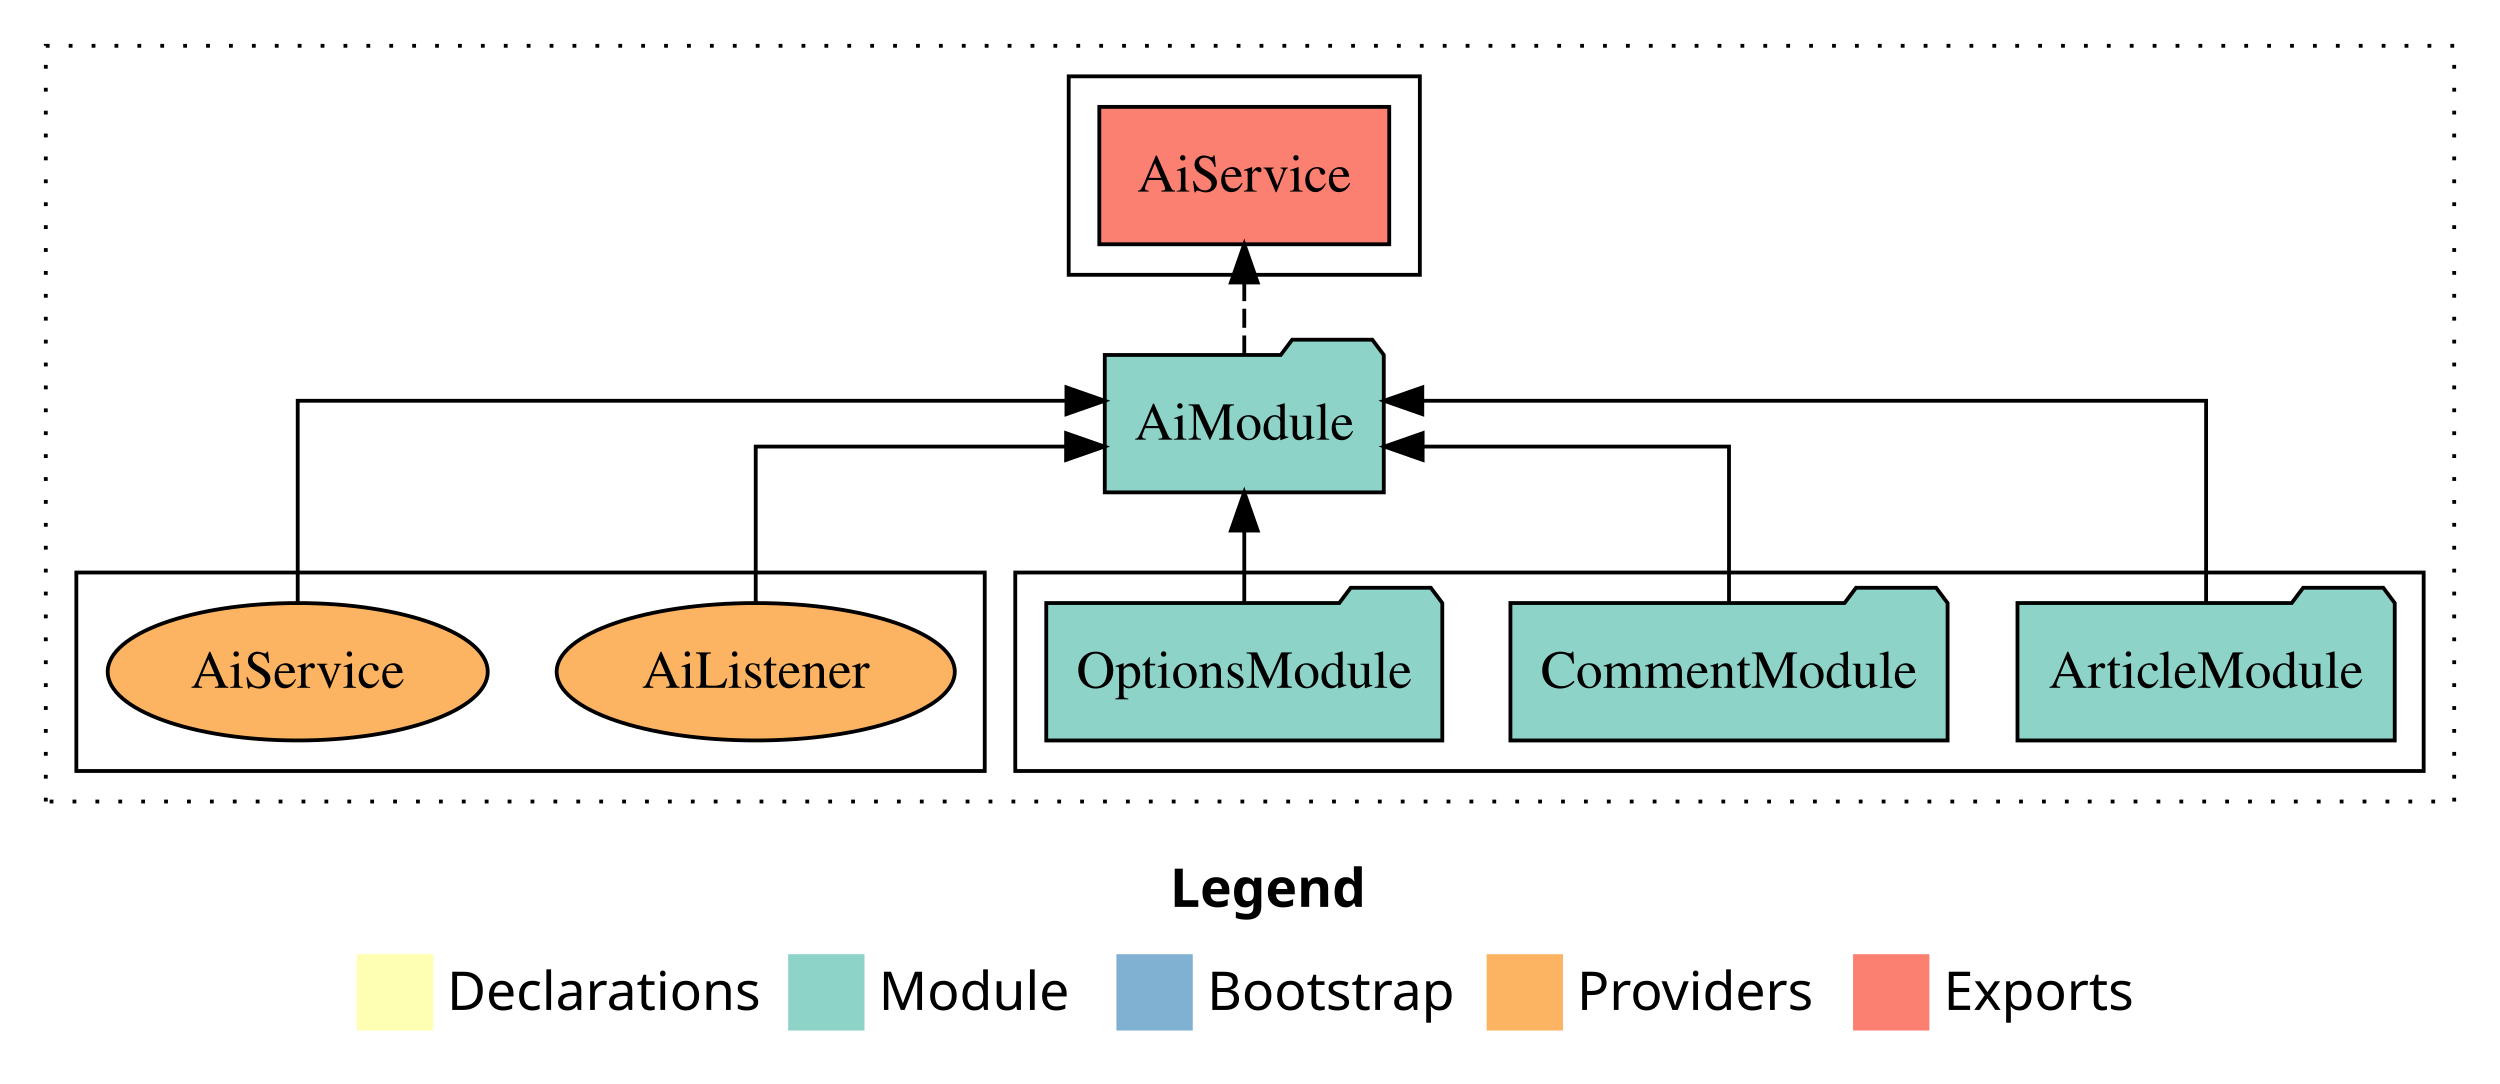
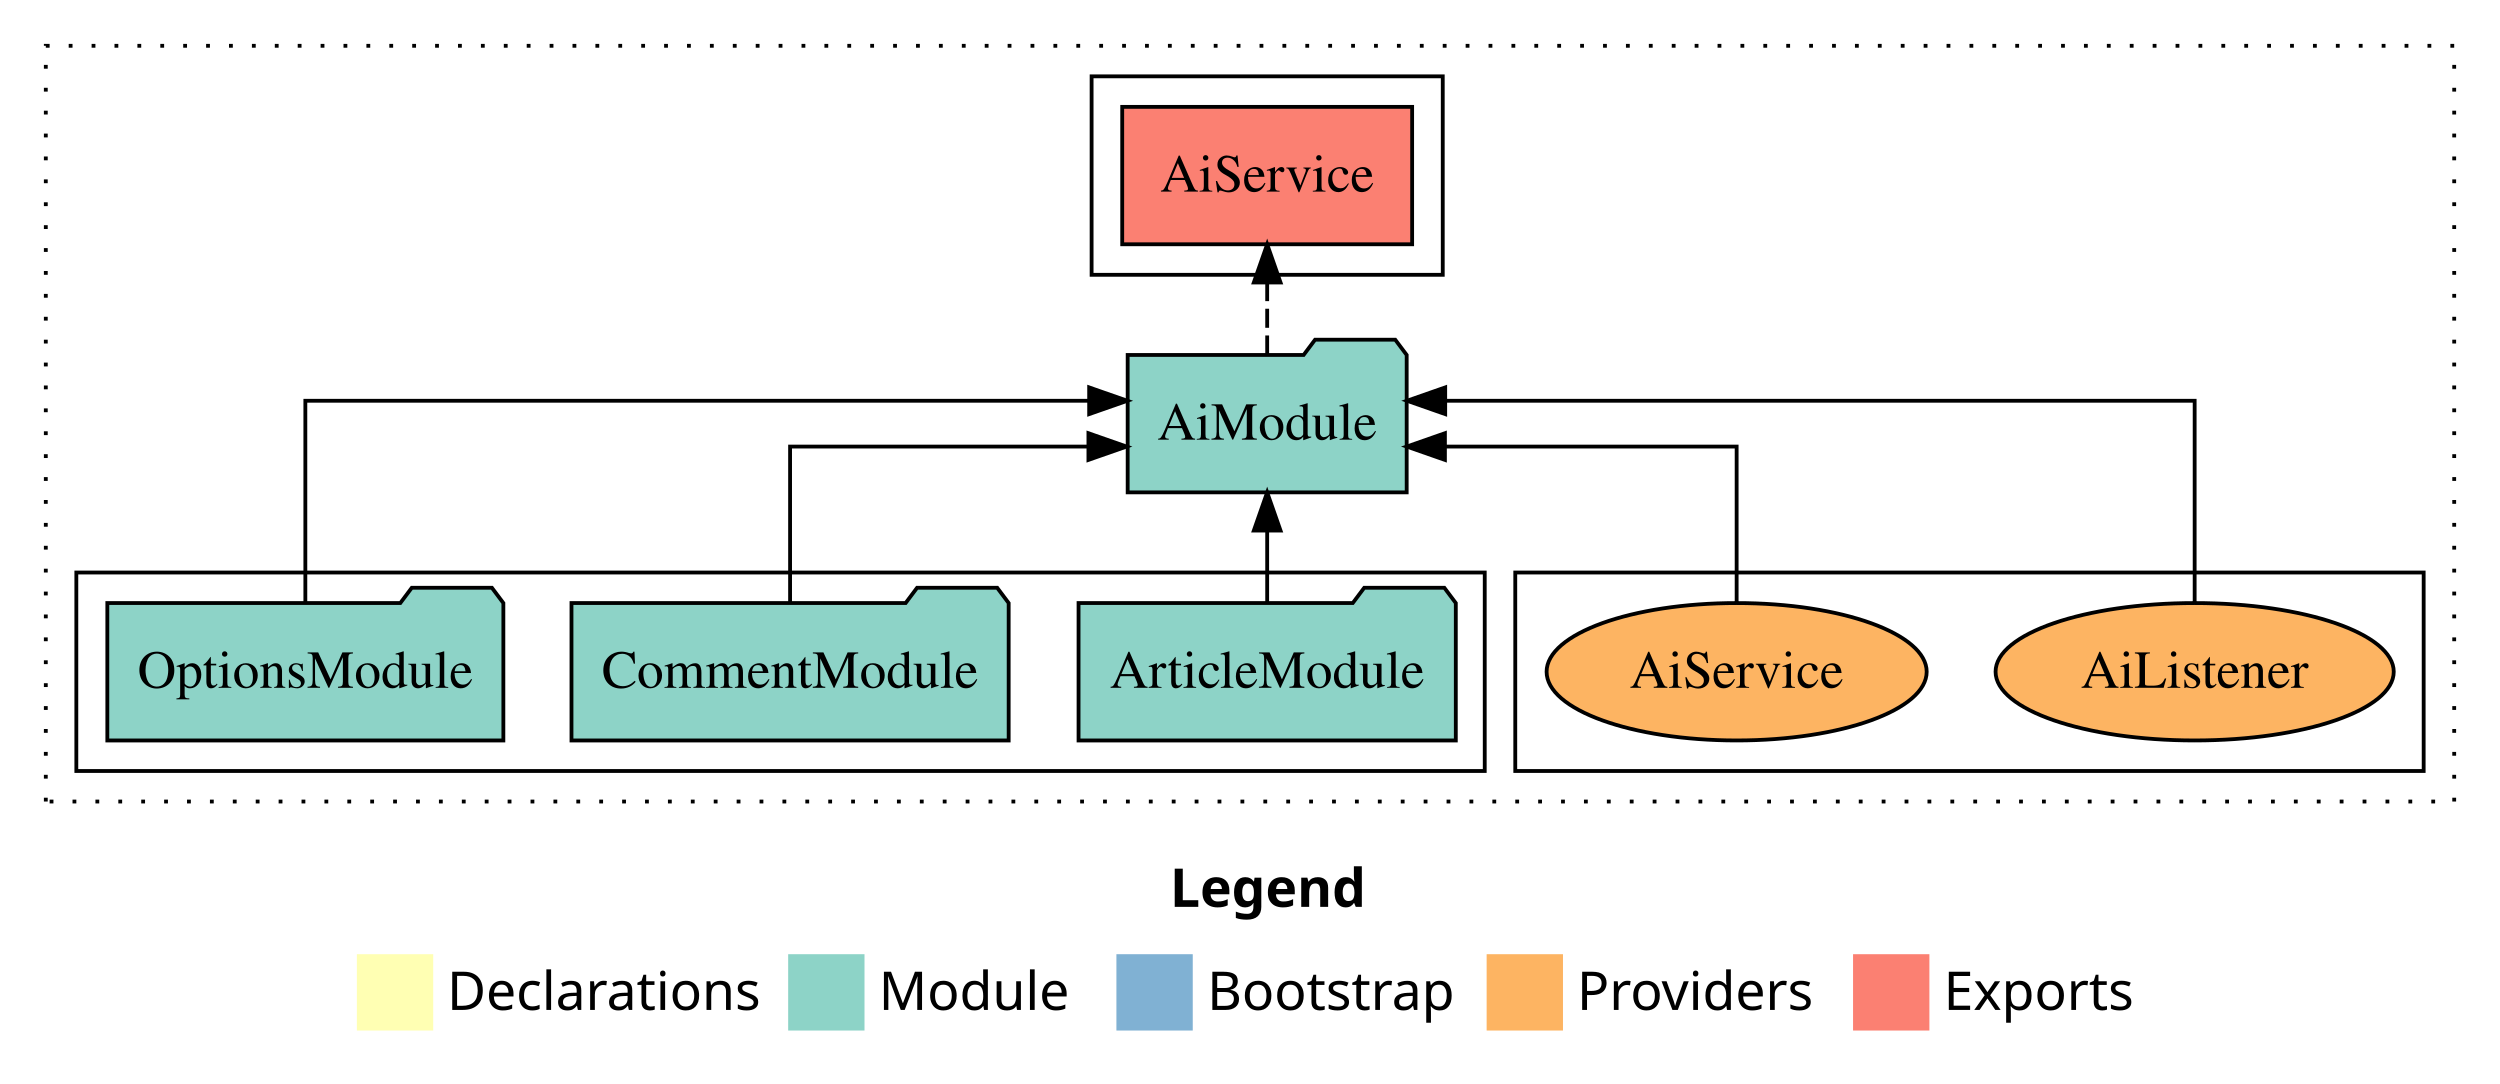
<svg xmlns="http://www.w3.org/2000/svg" width="655pt" height="284pt" viewBox="0.00 0.00 655.00 284.00">
  <g id="graph0" class="graph" transform="scale(1 1) rotate(0) translate(4 280)">
    <polygon fill="white" stroke="transparent" points="-4,4 -4,-280 651,-280 651,4 -4,4" />
    <text text-anchor="start" x="302.51" y="-42.4" font-family="Times-12" font-weight="bold" font-size="14.00">Legend</text>
    <polygon fill="#ffffb3" stroke="transparent" points="89.5,-10 89.5,-30 109.5,-30 109.5,-10 89.5,-10" />
    <text text-anchor="start" x="113.13" y="-15.4" font-family="Times-12" font-size="14.00">  Declarations</text>
    <polygon fill="#8dd3c7" stroke="transparent" points="202.5,-10 202.5,-30 222.5,-30 222.5,-10 202.5,-10" />
    <text text-anchor="start" x="226.23" y="-15.4" font-family="Times-12" font-size="14.00">  Module</text>
    <polygon fill="#80b1d3" stroke="transparent" points="288.5,-10 288.5,-30 308.5,-30 308.5,-10 288.5,-10" />
    <text text-anchor="start" x="312.28" y="-15.4" font-family="Times-12" font-size="14.00">  Bootstrap</text>
    <polygon fill="#fdb462" stroke="transparent" points="385.5,-10 385.5,-30 405.5,-30 405.5,-10 385.5,-10" />
    <text text-anchor="start" x="409.17" y="-15.4" font-family="Times-12" font-size="14.00">  Providers</text>
    <polygon fill="#fb8072" stroke="transparent" points="481.5,-10 481.5,-30 501.5,-30 501.5,-10 481.5,-10" />
    <text text-anchor="start" x="505.23" y="-15.4" font-family="Times-12" font-size="14.00">  Exports</text>
    <g id="clust1" class="cluster">
      <polygon fill="none" stroke="black" stroke-dasharray="1,5" points="8,-70 8,-268 639,-268 639,-70 8,-70" />
    </g>
-     <g id="clust3" class="cluster">
-       <polygon fill="none" stroke="black" points="262,-78 262,-130 631,-130 631,-78 262,-78" />
+     <g id="clust6" class="cluster">
+       <polygon fill="none" stroke="black" points="393,-78 393,-130 631,-130 631,-78 393,-78" />
    </g>
    <g id="clust4" class="cluster">
-       <polygon fill="none" stroke="black" points="276,-208 276,-260 368,-260 368,-208 276,-208" />
+       <polygon fill="none" stroke="black" points="282,-208 282,-260 374,-260 374,-208 282,-208" />
    </g>
-     <g id="clust6" class="cluster">
-       <polygon fill="none" stroke="black" points="16,-78 16,-130 254,-130 254,-78 16,-78" />
+     <g id="clust3" class="cluster">
+       <polygon fill="none" stroke="black" points="16,-78 16,-130 385,-130 385,-78 16,-78" />
    </g>
    <g id="node1" class="node">
-       <polygon fill="#8dd3c7" stroke="black" points="623.42,-122 620.42,-126 599.42,-126 596.42,-122 524.58,-122 524.58,-86 623.42,-86 623.42,-122" />
-       <text text-anchor="middle" x="574" y="-99.8" font-family="Times,serif" font-size="14.00">ArticleModule</text>
+       <polygon fill="#8dd3c7" stroke="black" points="377.42,-122 374.42,-126 353.42,-126 350.42,-122 278.58,-122 278.58,-86 377.42,-86 377.42,-122" />
+       <text text-anchor="middle" x="328" y="-99.8" font-family="Times,serif" font-size="14.00">ArticleModule</text>
    </g>
    <g id="node4" class="node">
-       <polygon fill="#8dd3c7" stroke="black" points="358.55,-187 355.55,-191 334.55,-191 331.55,-187 285.45,-187 285.45,-151 358.55,-151 358.55,-187" />
-       <text text-anchor="middle" x="322" y="-164.8" font-family="Times,serif" font-size="14.00">AiModule</text>
+       <polygon fill="#8dd3c7" stroke="black" points="364.55,-187 361.55,-191 340.55,-191 337.55,-187 291.45,-187 291.45,-151 364.55,-151 364.55,-187" />
+       <text text-anchor="middle" x="328" y="-164.8" font-family="Times,serif" font-size="14.00">AiModule</text>
    </g>
    <g id="edge1" class="edge">
-       <path fill="none" stroke="black" d="M574,-122.28C574,-143.32 574,-175 574,-175 574,-175 368.64,-175 368.64,-175" />
-       <polygon fill="black" stroke="black" points="368.64,-171.5 358.64,-175 368.64,-178.5 368.64,-171.5" />
+       <path fill="none" stroke="black" d="M328,-122.11C328,-122.11 328,-140.99 328,-140.99" />
+       <polygon fill="black" stroke="black" points="324.5,-140.99 328,-150.99 331.5,-140.99 324.5,-140.99" />
    </g>
    <g id="node2" class="node">
-       <polygon fill="#8dd3c7" stroke="black" points="506.27,-122 503.27,-126 482.27,-126 479.27,-122 391.73,-122 391.73,-86 506.27,-86 506.27,-122" />
-       <text text-anchor="middle" x="449" y="-99.8" font-family="Times,serif" font-size="14.00">CommentModule</text>
+       <polygon fill="#8dd3c7" stroke="black" points="260.27,-122 257.27,-126 236.27,-126 233.27,-122 145.73,-122 145.73,-86 260.27,-86 260.27,-122" />
+       <text text-anchor="middle" x="203" y="-99.8" font-family="Times,serif" font-size="14.00">CommentModule</text>
    </g>
    <g id="edge2" class="edge">
-       <path fill="none" stroke="black" d="M449,-122.02C449,-139.37 449,-163 449,-163 449,-163 368.73,-163 368.73,-163" />
-       <polygon fill="black" stroke="black" points="368.73,-159.5 358.73,-163 368.73,-166.5 368.73,-159.5" />
+       <path fill="none" stroke="black" d="M203,-122.02C203,-139.37 203,-163 203,-163 203,-163 281.17,-163 281.17,-163" />
+       <polygon fill="black" stroke="black" points="281.17,-166.5 291.17,-163 281.17,-159.5 281.17,-166.5" />
    </g>
    <g id="node3" class="node">
-       <polygon fill="#8dd3c7" stroke="black" points="373.88,-122 370.88,-126 349.88,-126 346.88,-122 270.12,-122 270.12,-86 373.88,-86 373.88,-122" />
-       <text text-anchor="middle" x="322" y="-99.8" font-family="Times,serif" font-size="14.00">OptionsModule</text>
+       <polygon fill="#8dd3c7" stroke="black" points="127.88,-122 124.88,-126 103.88,-126 100.88,-122 24.12,-122 24.12,-86 127.88,-86 127.88,-122" />
+       <text text-anchor="middle" x="76" y="-99.8" font-family="Times,serif" font-size="14.00">OptionsModule</text>
    </g>
    <g id="edge3" class="edge">
-       <path fill="none" stroke="black" d="M322,-122.11C322,-122.11 322,-140.99 322,-140.99" />
-       <polygon fill="black" stroke="black" points="318.5,-140.99 322,-150.99 325.5,-140.99 318.5,-140.99" />
+       <path fill="none" stroke="black" d="M76,-122.28C76,-143.32 76,-175 76,-175 76,-175 281.36,-175 281.36,-175" />
+       <polygon fill="black" stroke="black" points="281.36,-178.5 291.36,-175 281.36,-171.5 281.36,-178.5" />
    </g>
    <g id="node5" class="node">
-       <polygon fill="#fb8072" stroke="black" points="359.98,-252 284.02,-252 284.02,-216 359.98,-216 359.98,-252" />
-       <text text-anchor="middle" x="322" y="-229.8" font-family="Times,serif" font-size="14.00">AiService </text>
+       <polygon fill="#fb8072" stroke="black" points="365.98,-252 290.02,-252 290.02,-216 365.98,-216 365.98,-252" />
+       <text text-anchor="middle" x="328" y="-229.8" font-family="Times,serif" font-size="14.00">AiService </text>
    </g>
    <g id="edge4" class="edge">
-       <path fill="none" stroke="black" stroke-dasharray="5,2" d="M322,-187.11C322,-187.11 322,-205.99 322,-205.99" />
-       <polygon fill="black" stroke="black" points="318.5,-205.99 322,-215.99 325.5,-205.99 318.5,-205.99" />
+       <path fill="none" stroke="black" stroke-dasharray="5,2" d="M328,-187.11C328,-187.11 328,-205.99 328,-205.99" />
+       <polygon fill="black" stroke="black" points="324.5,-205.99 328,-215.99 331.5,-205.99 324.5,-205.99" />
    </g>
    <g id="node6" class="node">
-       <ellipse fill="#fdb462" stroke="black" cx="194" cy="-104" rx="52.16" ry="18" />
-       <text text-anchor="middle" x="194" y="-99.8" font-family="Times,serif" font-size="14.00">AiListener</text>
+       <ellipse fill="#fdb462" stroke="black" cx="571" cy="-104" rx="52.16" ry="18" />
+       <text text-anchor="middle" x="571" y="-99.8" font-family="Times,serif" font-size="14.00">AiListener</text>
    </g>
    <g id="edge5" class="edge">
-       <path fill="none" stroke="black" d="M194,-122.02C194,-139.37 194,-163 194,-163 194,-163 275.32,-163 275.32,-163" />
-       <polygon fill="black" stroke="black" points="275.32,-166.5 285.32,-163 275.32,-159.5 275.32,-166.5" />
+       <path fill="none" stroke="black" d="M571,-122.28C571,-143.32 571,-175 571,-175 571,-175 374.64,-175 374.64,-175" />
+       <polygon fill="black" stroke="black" points="374.64,-171.5 364.64,-175 374.64,-178.5 374.64,-171.5" />
    </g>
    <g id="node7" class="node">
-       <ellipse fill="#fdb462" stroke="black" cx="74" cy="-104" rx="49.79" ry="18" />
-       <text text-anchor="middle" x="74" y="-99.8" font-family="Times,serif" font-size="14.00">AiService</text>
+       <ellipse fill="#fdb462" stroke="black" cx="451" cy="-104" rx="49.79" ry="18" />
+       <text text-anchor="middle" x="451" y="-99.8" font-family="Times,serif" font-size="14.00">AiService</text>
    </g>
    <g id="edge6" class="edge">
-       <path fill="none" stroke="black" d="M74,-122.28C74,-143.32 74,-175 74,-175 74,-175 275.41,-175 275.41,-175" />
-       <polygon fill="black" stroke="black" points="275.41,-178.5 285.41,-175 275.41,-171.5 275.41,-178.5" />
+       <path fill="none" stroke="black" d="M451,-122.02C451,-139.37 451,-163 451,-163 451,-163 374.57,-163 374.57,-163" />
+       <polygon fill="black" stroke="black" points="374.57,-159.5 364.57,-163 374.57,-166.5 374.57,-159.5" />
    </g>
  </g>
</svg>
